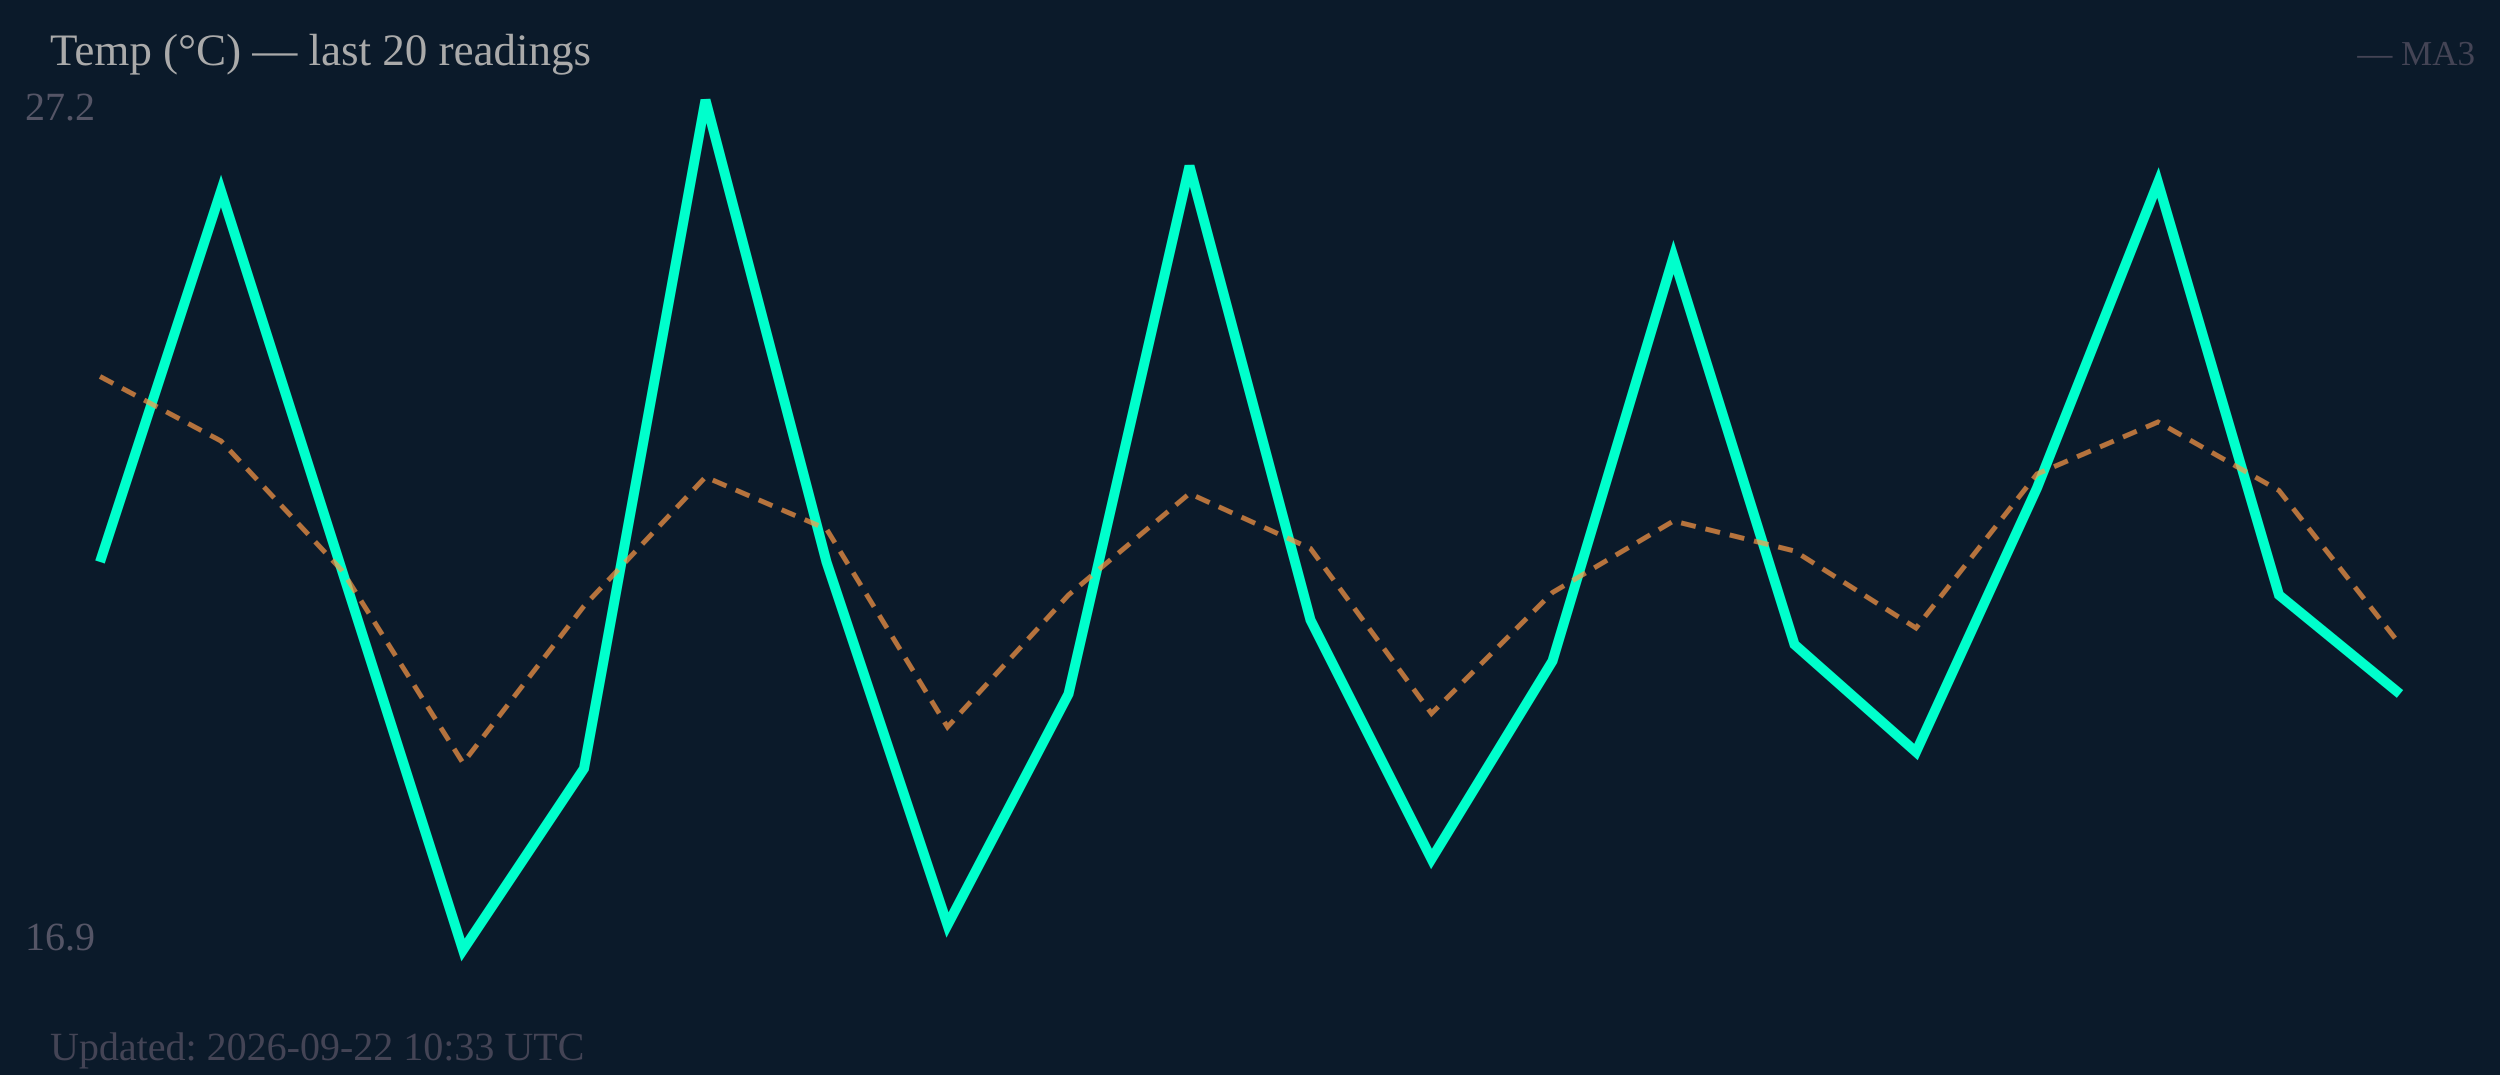
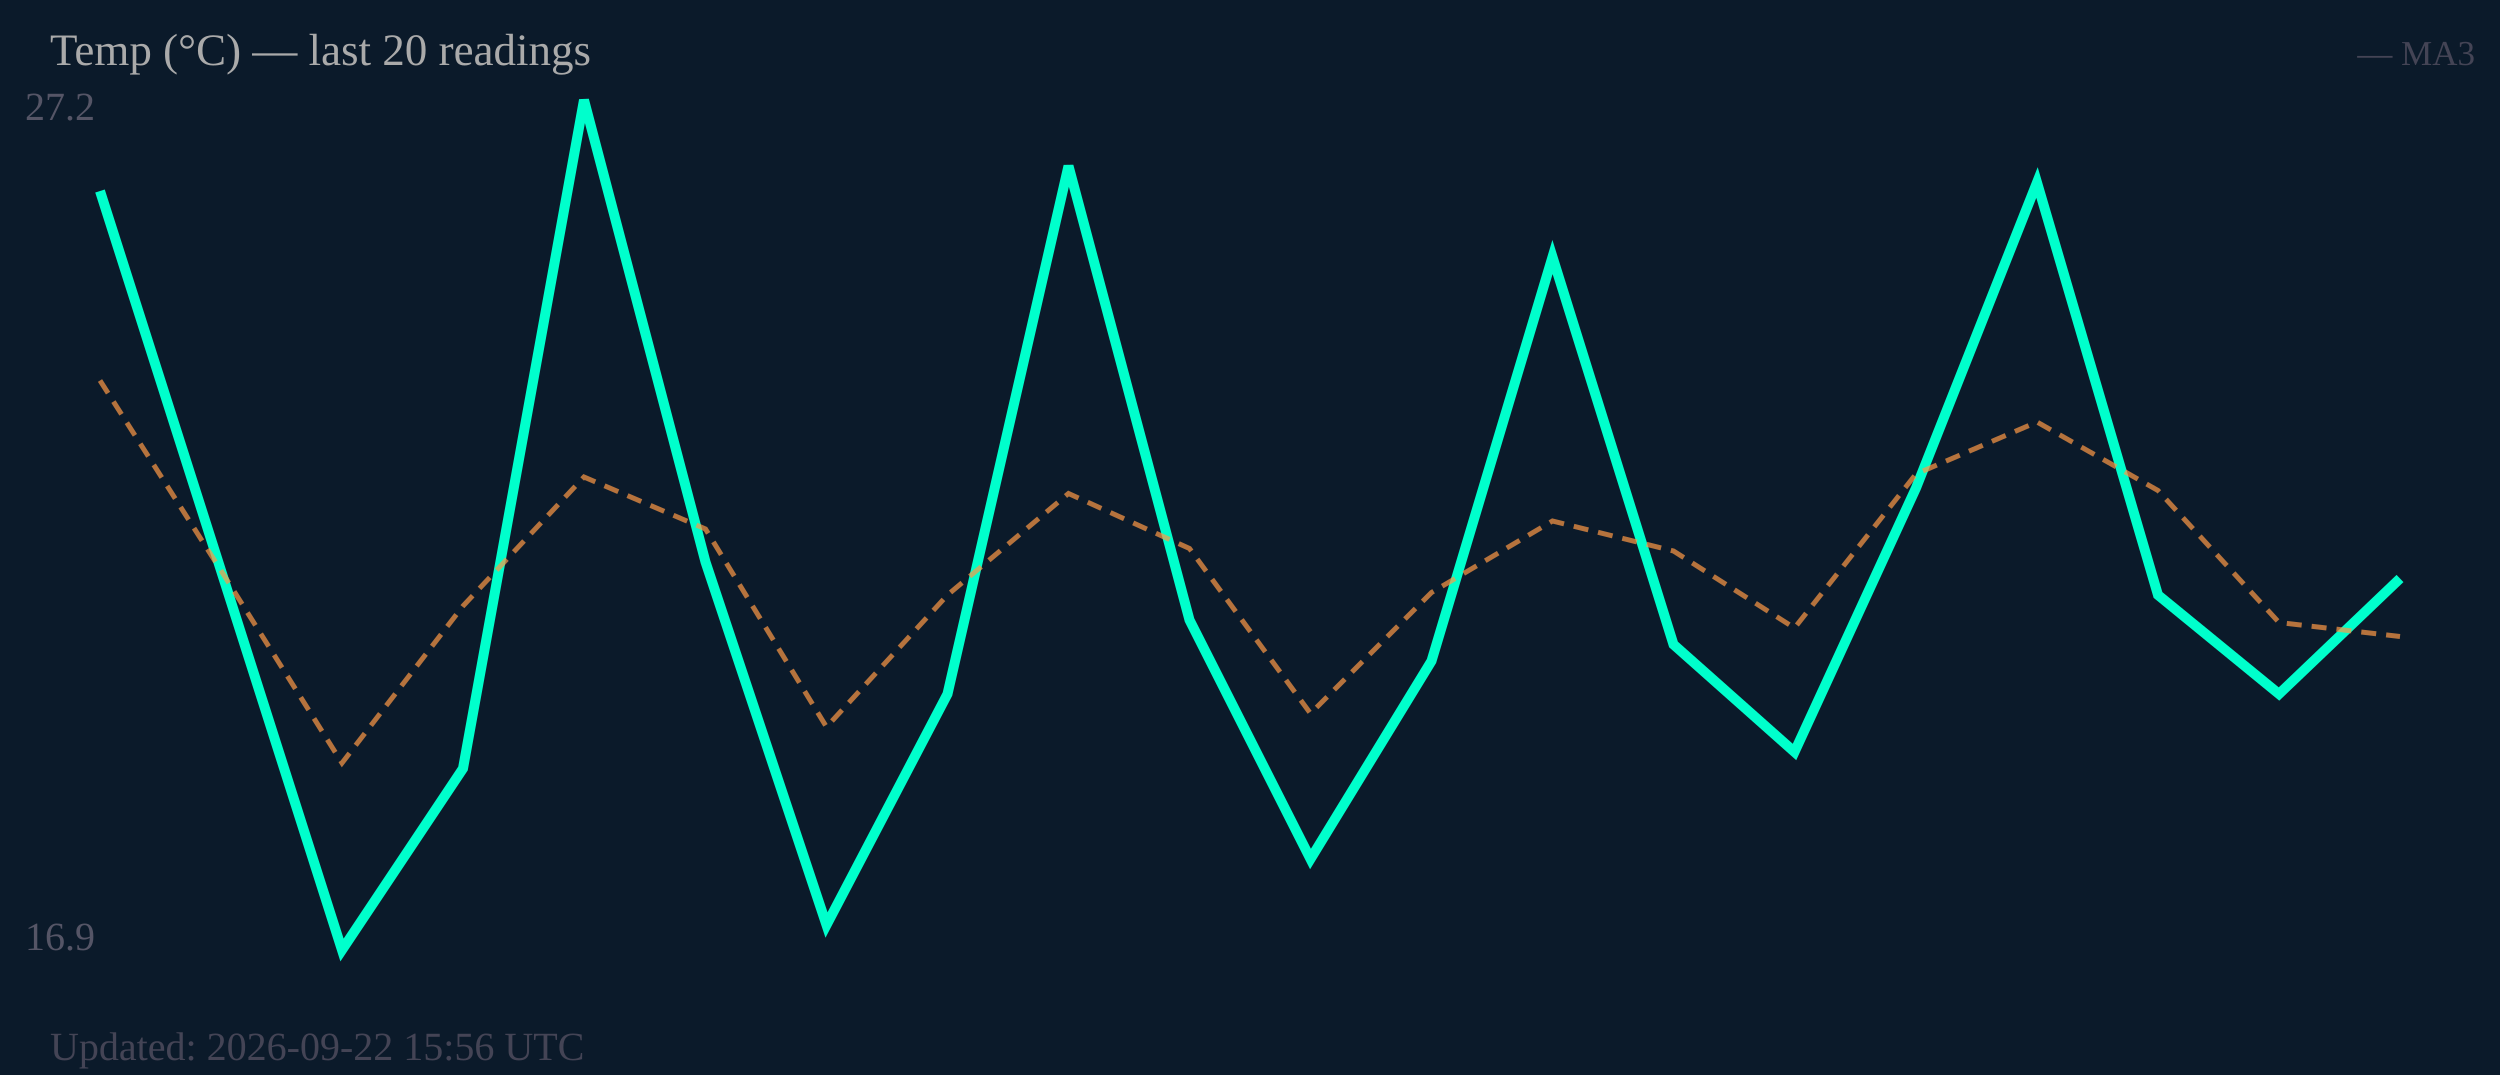
<svg xmlns="http://www.w3.org/2000/svg" width="500" height="215" viewBox="0 0 500 215">
  <rect width="500" height="215" fill="#0b1a2a" />
  <text x="5" y="24" font-size="8" fill="#556">27.2</text>
  <text x="5" y="190" font-size="8" fill="#556">16.9</text>
-   <polyline fill="none" stroke="#00ffcc" stroke-width="2" points="20.0,112.4 44.2,38.2 68.4,114.1 92.6,190.0 116.8,153.7 141.1,20.0 165.3,112.4 189.5,185.0 213.7,138.8 237.9,33.2 262.1,124.0 286.3,171.8 310.5,132.2 334.7,51.4 358.9,128.9 383.2,150.4 407.4,97.6 431.6,36.5 455.8,119.0 480.0,138.8" />
-   <polyline fill="none" stroke="#ff9944" stroke-width="1" stroke-dasharray="3,2" opacity="0.7" points="20.0,75.3 44.2,88.2 68.4,114.1 92.6,152.6 116.8,121.2 141.1,95.4 165.3,105.8 189.5,145.4 213.7,119.0 237.9,98.7 262.1,109.7 286.3,142.7 310.5,118.5 334.7,104.2 358.9,110.2 383.2,125.6 407.4,94.8 431.6,84.4 455.8,98.1 480.0,128.9" />
+   <polyline fill="none" stroke="#00ffcc" stroke-width="2" points="20.0,38.2 44.2,114.1 68.4,190.0 92.6,153.7 116.8,20.0 141.1,112.4 165.3,185.0 189.5,138.8 213.7,33.2 237.9,124.0 262.1,171.8 286.3,132.2 310.5,51.4 334.7,128.9 358.9,150.4 383.2,97.6 407.4,36.5 431.6,119.0 455.8,138.8 480.0,115.7" />
+   <polyline fill="none" stroke="#ff9944" stroke-width="1" stroke-dasharray="3,2" opacity="0.7" points="20.0,76.1 44.2,114.1 68.4,152.6 92.6,121.2 116.8,95.4 141.1,105.8 165.3,145.4 189.5,119.0 213.7,98.7 237.9,109.7 262.1,142.7 286.3,118.5 310.5,104.2 334.7,110.2 358.9,125.6 383.2,94.8 407.4,84.4 431.6,98.1 455.8,124.5 480.0,127.3" />
  <text x="10" y="13" font-size="9" fill="#aaa">Temp (°C) — last 20 readings</text>
  <text x="495" y="13" font-size="7" fill="#445" text-anchor="end">— MA3</text>
-   <text x="10" y="212" font-size="8" fill="#445">Updated: 2026-09-22 10:33 UTC</text>
+   <text x="10" y="212" font-size="8" fill="#445">Updated: 2026-09-22 15:56 UTC</text>
</svg>
